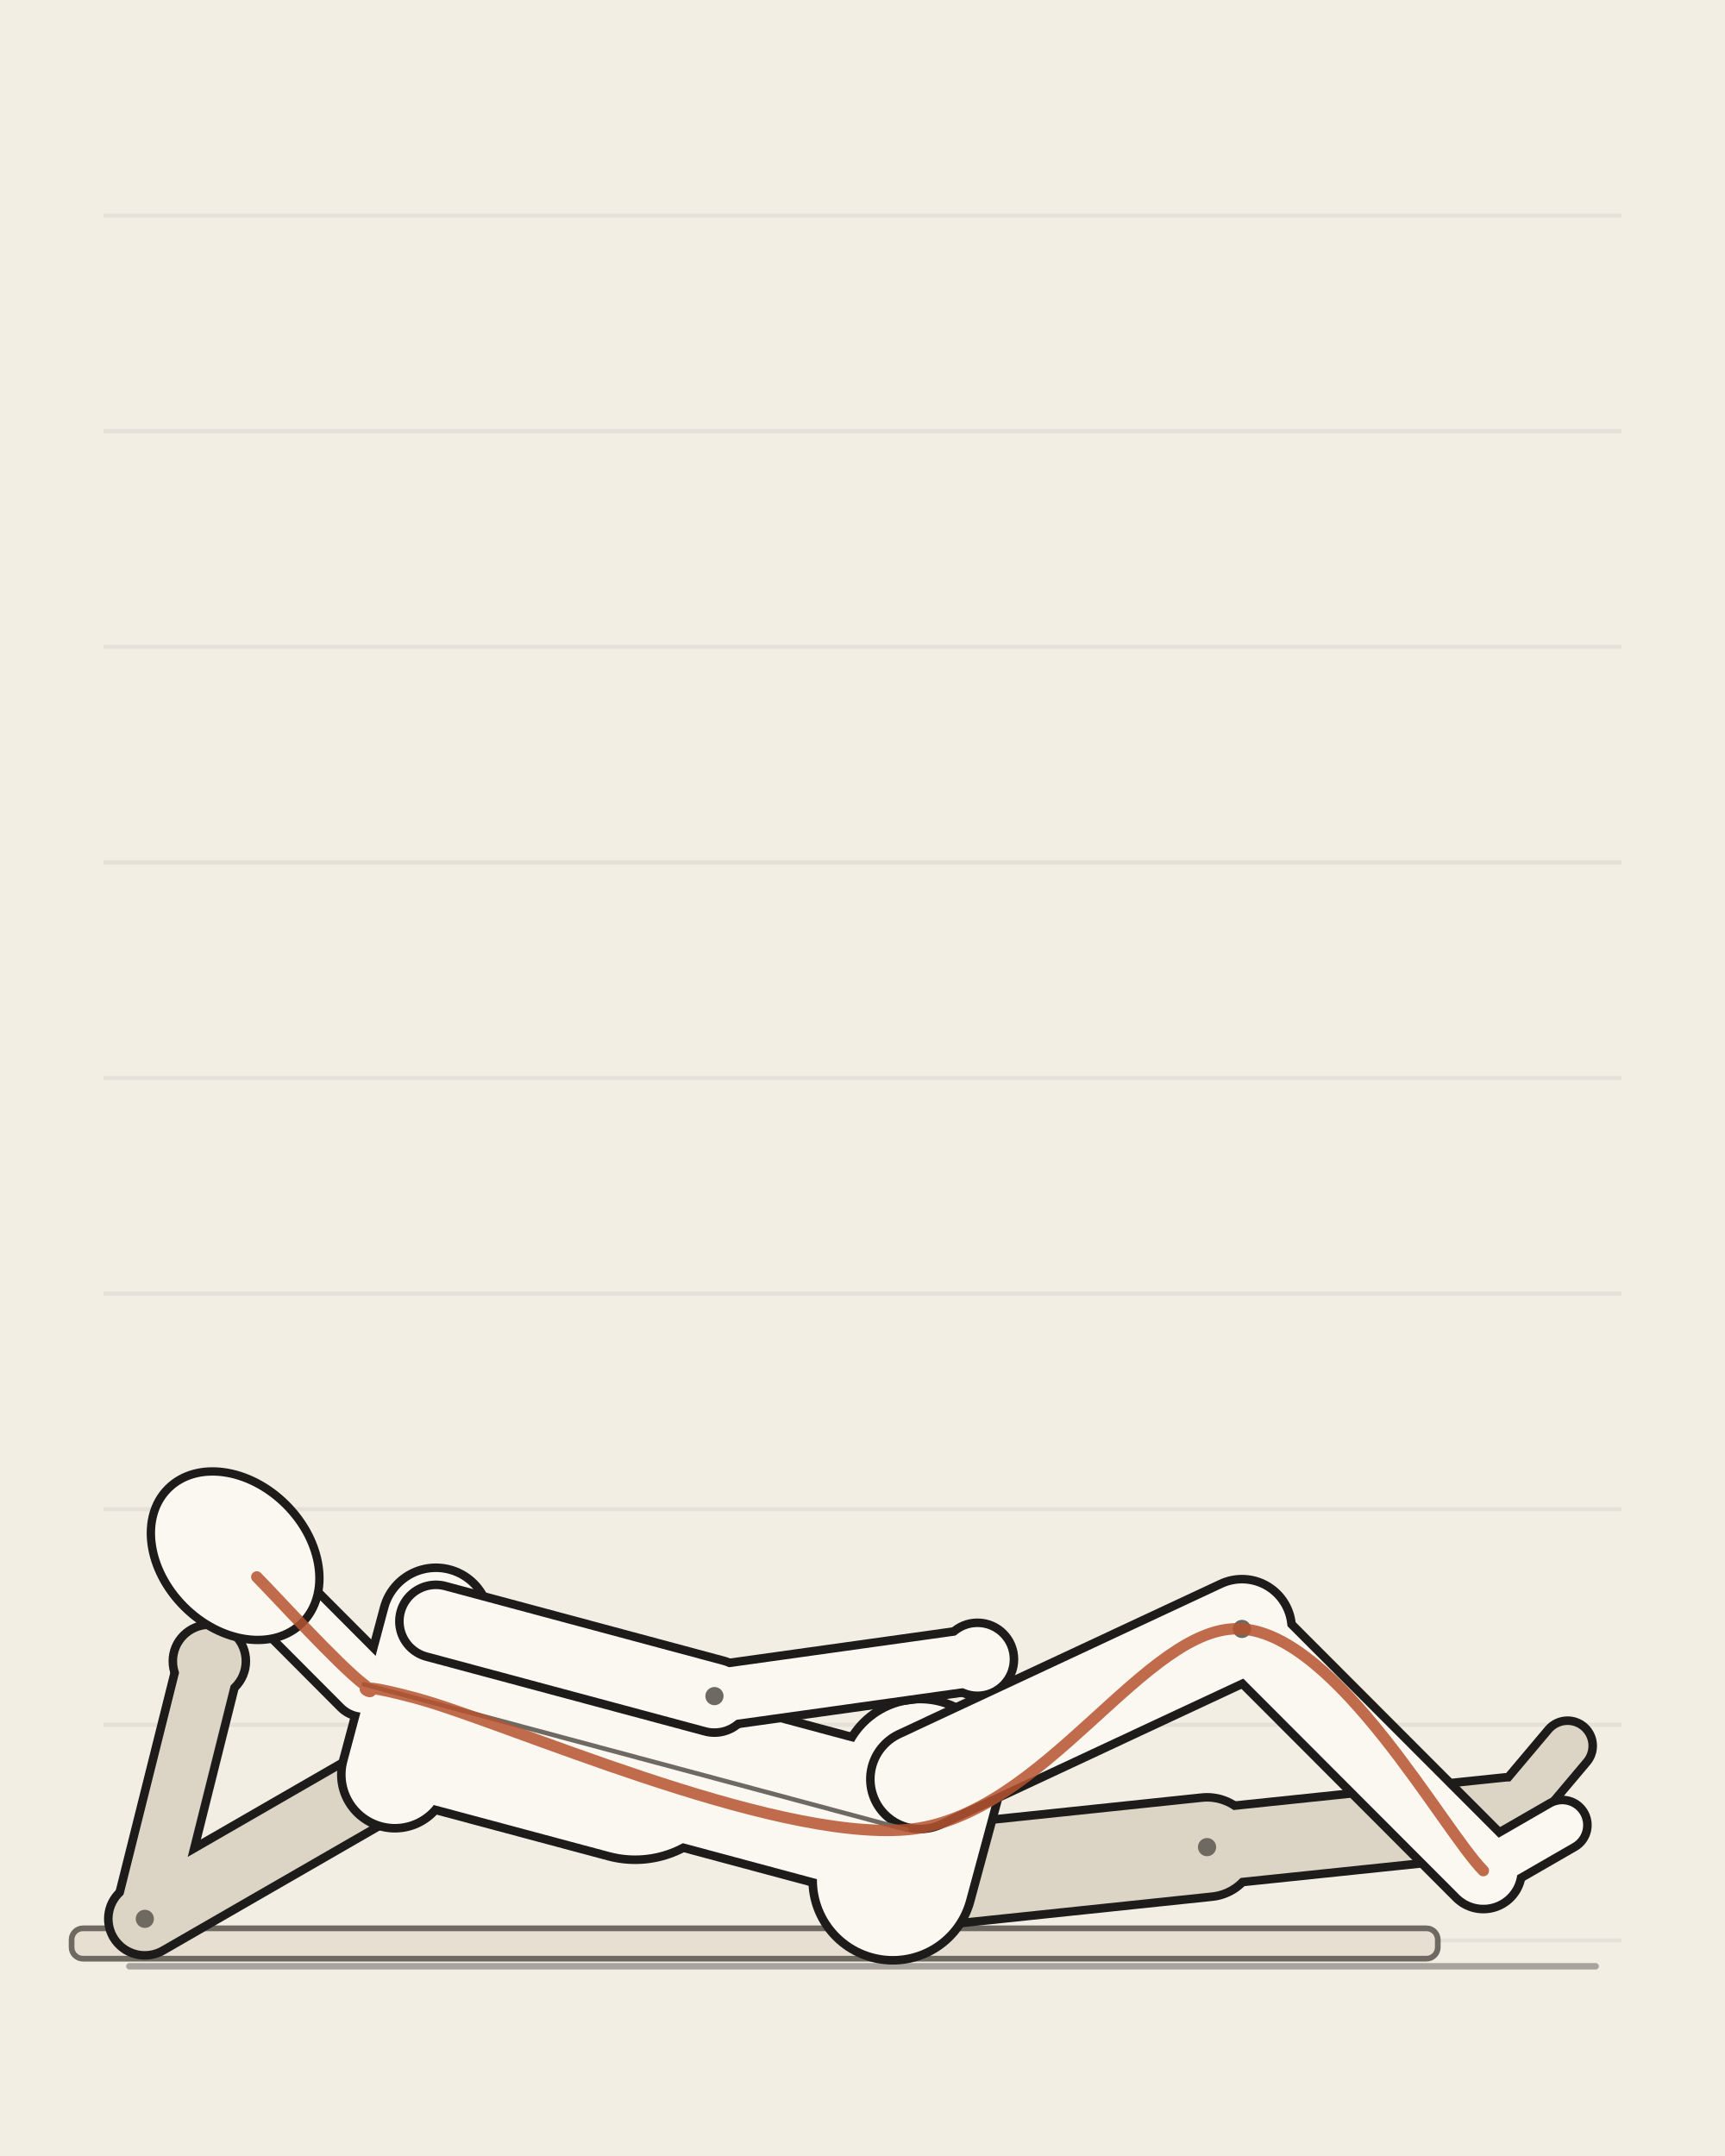
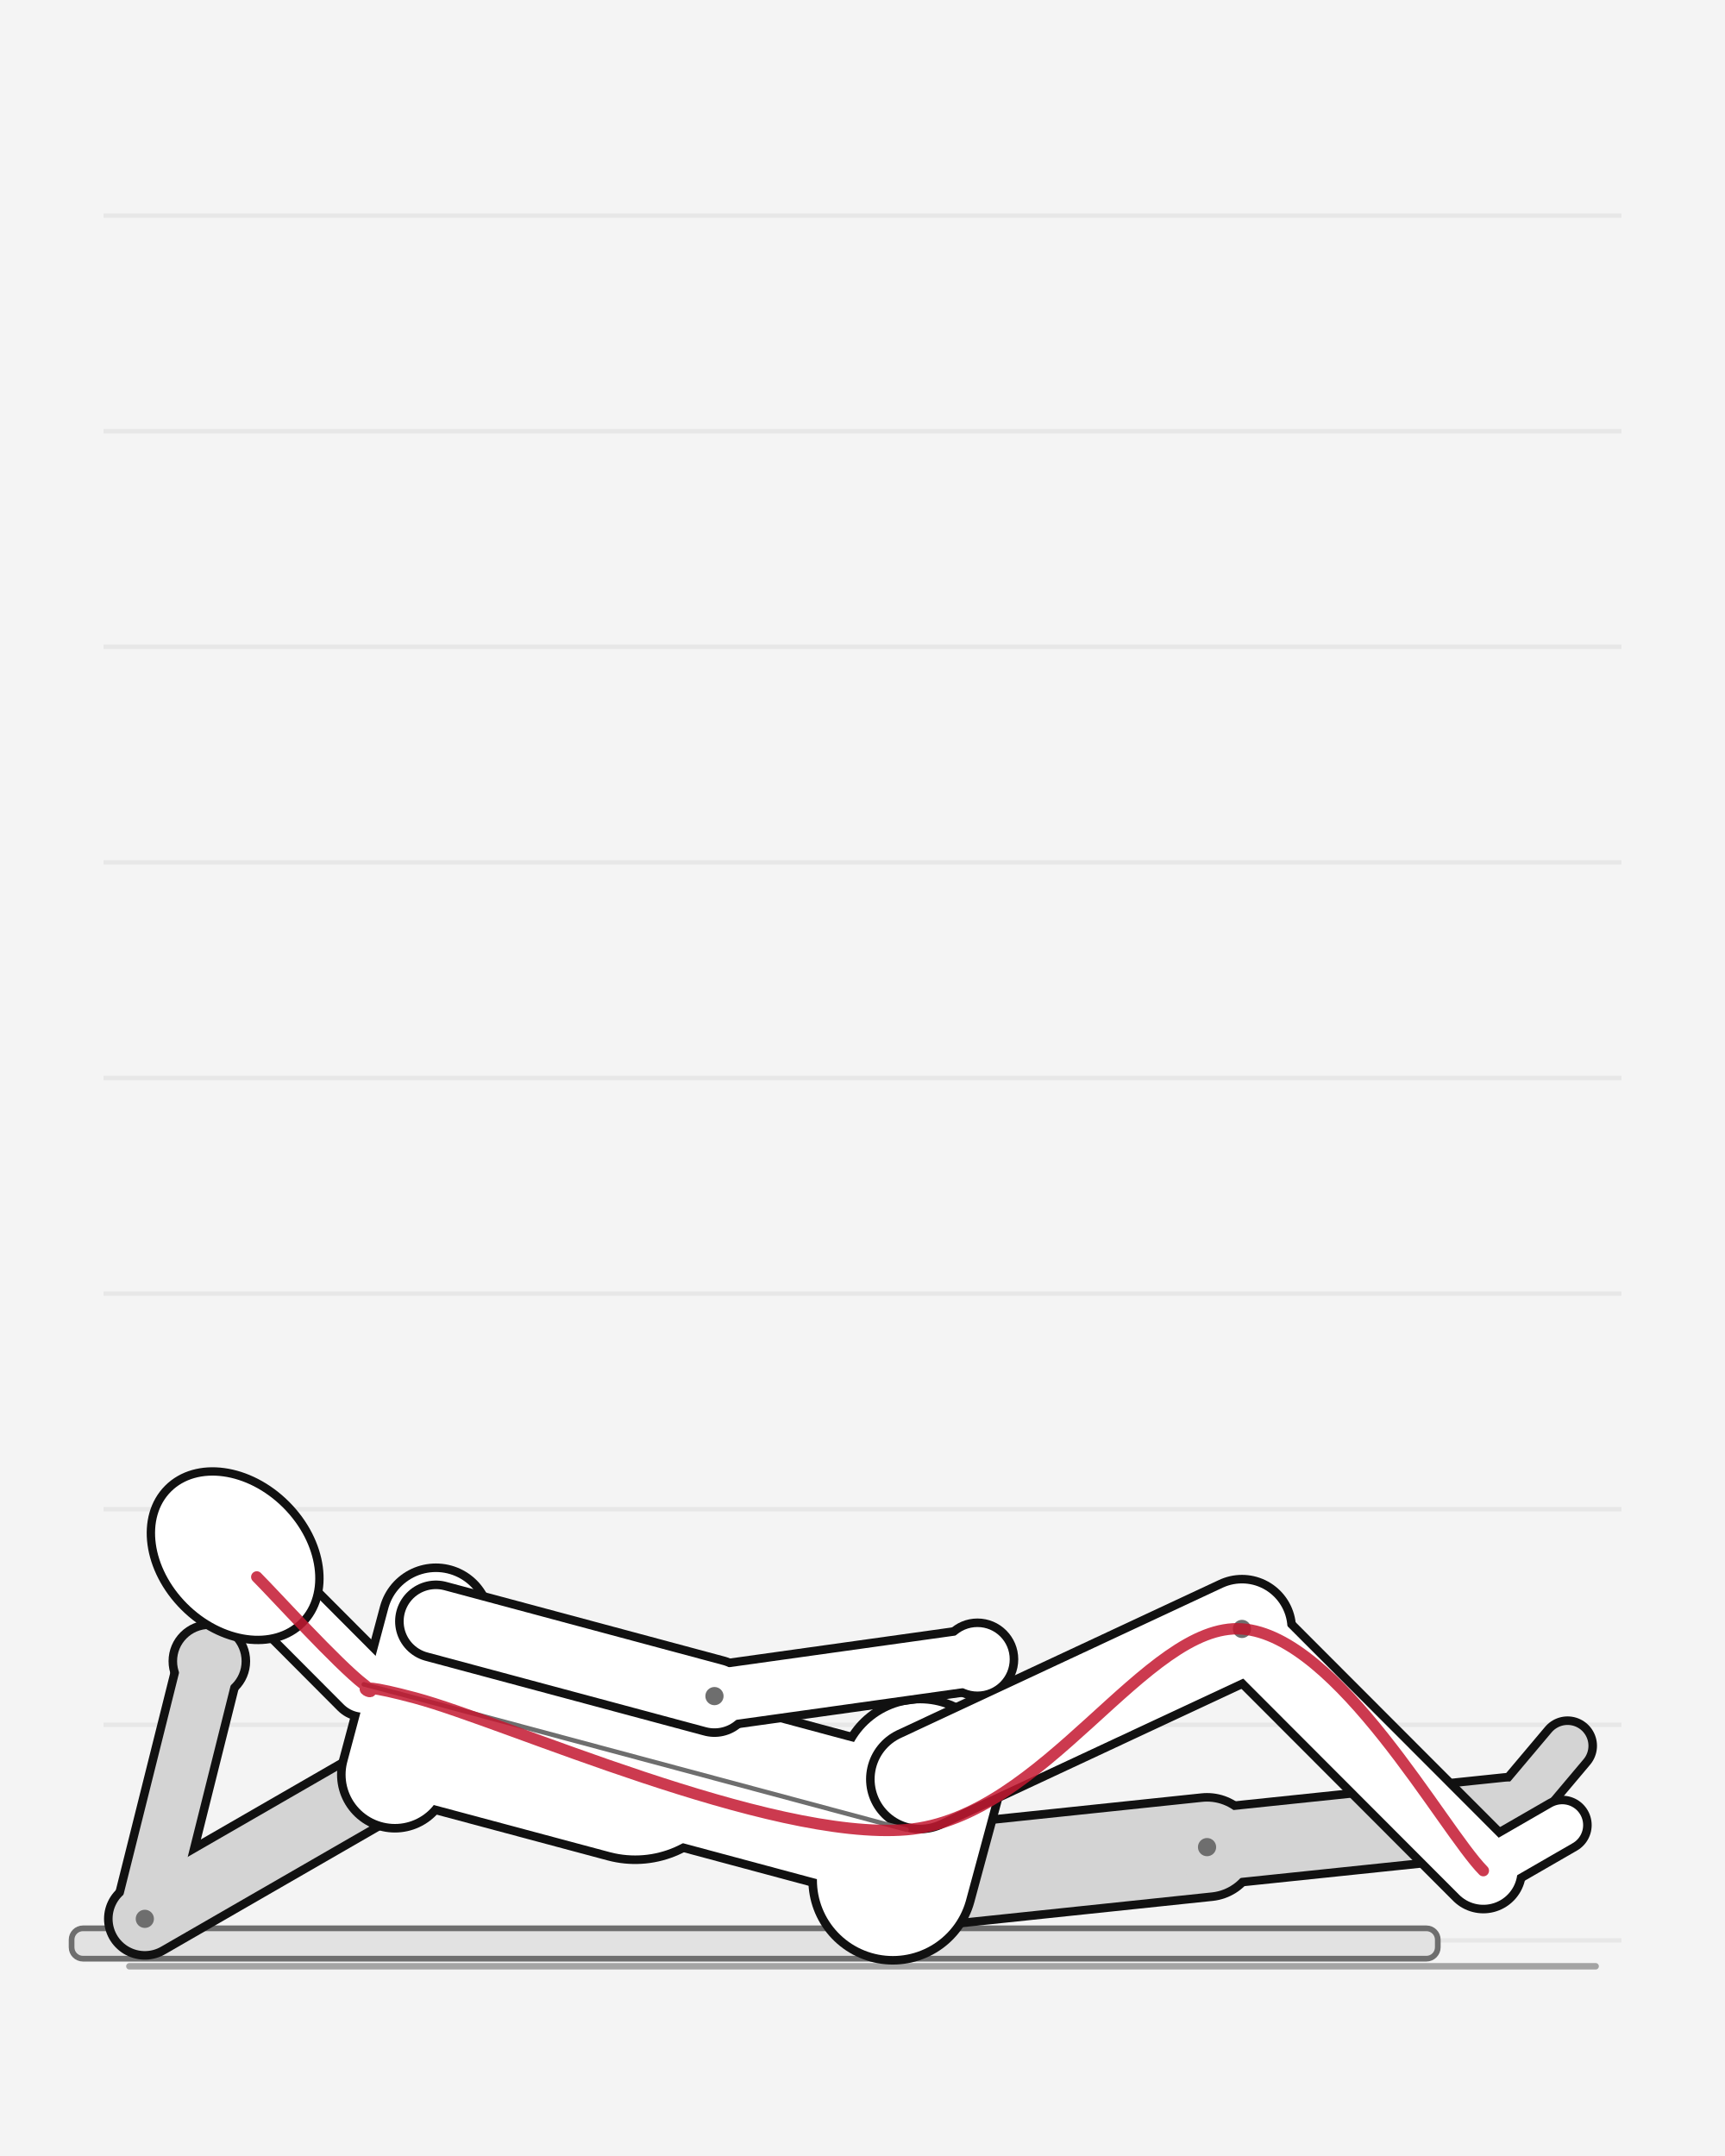
<svg xmlns="http://www.w3.org/2000/svg" viewBox="0 0 400 500" width="400" height="500" role="img" aria-label="duration long">
-   <rect width="400" height="500" fill="#F3EEE4" />
-   <g stroke="#1D1C1A" stroke-opacity="0.06" stroke-width="1">
+   <rect width="400" height="500" fill="#F4F4F4" />
+   <g stroke="#111111" stroke-opacity="0.06" stroke-width="1">
    <line x1="24" y1="50" x2="376" y2="50" />
    <line x1="24" y1="100" x2="376" y2="100" />
    <line x1="24" y1="150" x2="376" y2="150" />
    <line x1="24" y1="200" x2="376" y2="200" />
    <line x1="24" y1="250" x2="376" y2="250" />
    <line x1="24" y1="300" x2="376" y2="300" />
    <line x1="24" y1="350" x2="376" y2="350" />
    <line x1="24" y1="400" x2="376" y2="400" />
    <line x1="24" y1="450" x2="376" y2="450" />
  </g>
-   <line x1="30" y1="456" x2="370" y2="456" stroke="#1D1C1A" stroke-width="1.5" stroke-linecap="round" stroke-opacity="0.35" />
+   <line x1="30" y1="456" x2="370" y2="456" stroke="#111111" stroke-width="1.5" stroke-linecap="round" stroke-opacity="0.35" />
  <g transform="translate(175 456) scale(0.88) translate(-200 -456)">
-     <rect x="20" y="446" width="360" height="8" rx="3" fill="#E7E0D2" stroke="#6E6A62" stroke-width="1.5" />
-     <line x1="236.4" y1="433.3" x2="319.2" y2="424.6" stroke="#1D1C1A" stroke-width="28.5" stroke-linecap="round" />
-     <line x1="319.2" y1="424.6" x2="398.7" y2="416.3" stroke="#1D1C1A" stroke-width="22.5" stroke-linecap="round" />
-     <line x1="398.7" y1="416.3" x2="414.2" y2="397.9" stroke="#1D1C1A" stroke-width="15.5" stroke-linecap="round" />
-     <line x1="105.2" y1="405.5" x2="39.3" y2="443.5" stroke="#1D1C1A" stroke-width="21.5" stroke-linecap="round" />
-     <line x1="39.3" y1="443.5" x2="56.3" y2="375.6" stroke="#1D1C1A" stroke-width="18.5" stroke-linecap="round" />
-     <circle cx="56.3" cy="375.6" r="10.75" fill="#1D1C1A" />
-     <line x1="236.4" y1="433.3" x2="319.2" y2="424.6" stroke="#DCD4C5" stroke-width="24" stroke-linecap="round" />
-     <line x1="319.2" y1="424.6" x2="398.7" y2="416.3" stroke="#DCD4C5" stroke-width="18" stroke-linecap="round" />
-     <line x1="398.7" y1="416.3" x2="414.2" y2="397.9" stroke="#DCD4C5" stroke-width="11" stroke-linecap="round" />
-     <line x1="105.2" y1="405.5" x2="39.3" y2="443.5" stroke="#DCD4C5" stroke-width="17" stroke-linecap="round" />
-     <line x1="39.3" y1="443.5" x2="56.3" y2="375.6" stroke="#DCD4C5" stroke-width="14" stroke-linecap="round" />
-     <circle cx="56.3" cy="375.6" r="8.5" fill="#DCD4C5" />
-     <line x1="105.2" y1="405.5" x2="116" y2="365.1" stroke="#1D1C1A" stroke-width="30.5" stroke-linecap="round" />
-     <line x1="122.2" y1="388.4" x2="168.5" y2="400.8" stroke="#1D1C1A" stroke-width="56.5" stroke-linecap="round" />
-     <line x1="168.5" y1="400.8" x2="240" y2="420" stroke="#1D1C1A" stroke-width="41.94" stroke-linecap="round" />
-     <line x1="236.4" y1="433.3" x2="243.6" y2="406.7" stroke="#1D1C1A" stroke-width="44.5" stroke-linecap="round" />
-     <line x1="97" y1="381.7" x2="68.8" y2="353.4" stroke="#1D1C1A" stroke-width="19.5" stroke-linecap="round" />
-     <ellipse cx="63.1" cy="347.8" rx="19" ry="25" transform="rotate(-45 63.1 347.8)" fill="#1D1C1A" stroke="#1D1C1A" stroke-width="0" />
-     <line x1="105.2" y1="405.5" x2="116" y2="365.1" stroke="#FBF8F2" stroke-width="26" stroke-linecap="round" />
-     <line x1="122.2" y1="388.4" x2="168.5" y2="400.8" stroke="#FBF8F2" stroke-width="52" stroke-linecap="round" />
-     <line x1="168.5" y1="400.8" x2="240" y2="420" stroke="#FBF8F2" stroke-width="37.44" stroke-linecap="round" />
-     <line x1="236.4" y1="433.3" x2="243.6" y2="406.7" stroke="#FBF8F2" stroke-width="40" stroke-linecap="round" />
-     <line x1="97" y1="381.7" x2="68.8" y2="353.4" stroke="#FBF8F2" stroke-width="15" stroke-linecap="round" />
-     <ellipse cx="63.1" cy="347.8" rx="19" ry="25" transform="rotate(-45 63.1 347.8)" fill="#FBF8F2" stroke="#1D1C1A" stroke-width="2.2" />
-     <line x1="243.6" y1="406.7" x2="328.4" y2="367.1" stroke="#1D1C1A" stroke-width="28.5" stroke-linecap="round" />
-     <line x1="328.4" y1="367.1" x2="392" y2="430.8" stroke="#1D1C1A" stroke-width="22.5" stroke-linecap="round" />
-     <line x1="392" y1="430.8" x2="412.8" y2="418.8" stroke="#1D1C1A" stroke-width="15.5" stroke-linecap="round" />
-     <line x1="116" y1="365.1" x2="189.4" y2="384.8" stroke="#1D1C1A" stroke-width="21.5" stroke-linecap="round" />
-     <line x1="189.4" y1="384.8" x2="258.7" y2="375.1" stroke="#1D1C1A" stroke-width="18.5" stroke-linecap="round" />
-     <circle cx="258.7" cy="375.1" r="10.75" fill="#1D1C1A" />
-     <line x1="243.6" y1="406.7" x2="328.4" y2="367.1" stroke="#FBF8F2" stroke-width="24" stroke-linecap="round" />
-     <line x1="328.4" y1="367.1" x2="392" y2="430.8" stroke="#FBF8F2" stroke-width="18" stroke-linecap="round" />
-     <line x1="392" y1="430.8" x2="412.8" y2="418.8" stroke="#FBF8F2" stroke-width="11" stroke-linecap="round" />
-     <line x1="116" y1="365.1" x2="189.4" y2="384.8" stroke="#FBF8F2" stroke-width="17" stroke-linecap="round" />
-     <line x1="189.4" y1="384.8" x2="258.7" y2="375.1" stroke="#FBF8F2" stroke-width="14" stroke-linecap="round" />
-     <circle cx="258.7" cy="375.1" r="8.5" fill="#FBF8F2" />
-     <polyline points="97,381.7 110.6,385.3 240,420" fill="none" stroke="#6E6A62" stroke-width="1.2" stroke-linecap="round" stroke-linejoin="round" />
-     <circle cx="189.4" cy="384.8" r="2.4" fill="#6E6A62" />
-     <circle cx="328.4" cy="367.1" r="2.4" fill="#6E6A62" />
-     <circle cx="39.3" cy="443.5" r="2.4" fill="#6E6A62" />
-     <circle cx="319.2" cy="424.6" r="2.4" fill="#6E6A62" />
-     <path d="M68.8,353.4 C73.5,358.1 90.1,376.4 97,381.7 C104,387 86.7,378.9 110.6,385.3 C134.4,391.7 203.7,423 240,420 C276.3,417 303.1,365.3 328.4,367.1 C353.7,368.9 381.4,420.1 392,430.8" fill="none" stroke="#B5532F" stroke-width="3" stroke-linecap="round" stroke-opacity="0.85" stroke-dasharray="0" />
+     <rect x="20" y="446" width="360" height="8" rx="3" fill="#E2E2E2" stroke="#6E6E6E" stroke-width="1.5" />
+     <line x1="236.4" y1="433.3" x2="319.2" y2="424.6" stroke="#111111" stroke-width="28.5" stroke-linecap="round" />
+     <line x1="319.2" y1="424.6" x2="398.7" y2="416.3" stroke="#111111" stroke-width="22.5" stroke-linecap="round" />
+     <line x1="398.7" y1="416.3" x2="414.2" y2="397.9" stroke="#111111" stroke-width="15.5" stroke-linecap="round" />
+     <line x1="105.2" y1="405.5" x2="39.3" y2="443.5" stroke="#111111" stroke-width="21.5" stroke-linecap="round" />
+     <line x1="39.3" y1="443.5" x2="56.3" y2="375.6" stroke="#111111" stroke-width="18.5" stroke-linecap="round" />
+     <circle cx="56.3" cy="375.6" r="10.75" fill="#111111" />
+     <line x1="236.4" y1="433.3" x2="319.2" y2="424.6" stroke="#D4D4D4" stroke-width="24" stroke-linecap="round" />
+     <line x1="319.2" y1="424.6" x2="398.7" y2="416.3" stroke="#D4D4D4" stroke-width="18" stroke-linecap="round" />
+     <line x1="398.7" y1="416.3" x2="414.2" y2="397.9" stroke="#D4D4D4" stroke-width="11" stroke-linecap="round" />
+     <line x1="105.2" y1="405.5" x2="39.3" y2="443.5" stroke="#D4D4D4" stroke-width="17" stroke-linecap="round" />
+     <line x1="39.3" y1="443.5" x2="56.3" y2="375.6" stroke="#D4D4D4" stroke-width="14" stroke-linecap="round" />
+     <circle cx="56.3" cy="375.6" r="8.5" fill="#D4D4D4" />
+     <line x1="105.2" y1="405.5" x2="116" y2="365.1" stroke="#111111" stroke-width="30.5" stroke-linecap="round" />
+     <line x1="122.2" y1="388.4" x2="168.5" y2="400.8" stroke="#111111" stroke-width="56.5" stroke-linecap="round" />
+     <line x1="168.5" y1="400.8" x2="240" y2="420" stroke="#111111" stroke-width="41.94" stroke-linecap="round" />
+     <line x1="236.4" y1="433.3" x2="243.6" y2="406.7" stroke="#111111" stroke-width="44.5" stroke-linecap="round" />
+     <line x1="97" y1="381.7" x2="68.8" y2="353.4" stroke="#111111" stroke-width="19.5" stroke-linecap="round" />
+     <ellipse cx="63.1" cy="347.8" rx="19" ry="25" transform="rotate(-45 63.1 347.8)" fill="#111111" stroke="#111111" stroke-width="0" />
+     <line x1="105.2" y1="405.5" x2="116" y2="365.1" stroke="#FFFFFF" stroke-width="26" stroke-linecap="round" />
+     <line x1="122.2" y1="388.4" x2="168.5" y2="400.8" stroke="#FFFFFF" stroke-width="52" stroke-linecap="round" />
+     <line x1="168.5" y1="400.8" x2="240" y2="420" stroke="#FFFFFF" stroke-width="37.44" stroke-linecap="round" />
+     <line x1="236.4" y1="433.3" x2="243.6" y2="406.7" stroke="#FFFFFF" stroke-width="40" stroke-linecap="round" />
+     <line x1="97" y1="381.7" x2="68.8" y2="353.4" stroke="#FFFFFF" stroke-width="15" stroke-linecap="round" />
+     <ellipse cx="63.1" cy="347.8" rx="19" ry="25" transform="rotate(-45 63.1 347.8)" fill="#FFFFFF" stroke="#111111" stroke-width="2.2" />
+     <line x1="243.6" y1="406.7" x2="328.4" y2="367.1" stroke="#111111" stroke-width="28.5" stroke-linecap="round" />
+     <line x1="328.4" y1="367.1" x2="392" y2="430.8" stroke="#111111" stroke-width="22.5" stroke-linecap="round" />
+     <line x1="392" y1="430.8" x2="412.8" y2="418.8" stroke="#111111" stroke-width="15.5" stroke-linecap="round" />
+     <line x1="116" y1="365.1" x2="189.4" y2="384.8" stroke="#111111" stroke-width="21.5" stroke-linecap="round" />
+     <line x1="189.4" y1="384.8" x2="258.7" y2="375.1" stroke="#111111" stroke-width="18.5" stroke-linecap="round" />
+     <circle cx="258.7" cy="375.1" r="10.75" fill="#111111" />
+     <line x1="243.6" y1="406.7" x2="328.4" y2="367.1" stroke="#FFFFFF" stroke-width="24" stroke-linecap="round" />
+     <line x1="328.4" y1="367.1" x2="392" y2="430.8" stroke="#FFFFFF" stroke-width="18" stroke-linecap="round" />
+     <line x1="392" y1="430.8" x2="412.8" y2="418.8" stroke="#FFFFFF" stroke-width="11" stroke-linecap="round" />
+     <line x1="116" y1="365.1" x2="189.4" y2="384.8" stroke="#FFFFFF" stroke-width="17" stroke-linecap="round" />
+     <line x1="189.4" y1="384.8" x2="258.7" y2="375.1" stroke="#FFFFFF" stroke-width="14" stroke-linecap="round" />
+     <circle cx="258.7" cy="375.1" r="8.5" fill="#FFFFFF" />
+     <polyline points="97,381.7 110.6,385.3 240,420" fill="none" stroke="#6E6E6E" stroke-width="1.2" stroke-linecap="round" stroke-linejoin="round" />
+     <circle cx="189.4" cy="384.8" r="2.4" fill="#6E6E6E" />
+     <circle cx="328.4" cy="367.1" r="2.4" fill="#6E6E6E" />
+     <circle cx="39.3" cy="443.5" r="2.4" fill="#6E6E6E" />
+     <circle cx="319.2" cy="424.6" r="2.4" fill="#6E6E6E" />
+     <path d="M68.8,353.4 C73.5,358.1 90.1,376.4 97,381.7 C104,387 86.7,378.9 110.6,385.3 C134.4,391.7 203.7,423 240,420 C276.3,417 303.1,365.3 328.4,367.1 C353.7,368.9 381.4,420.1 392,430.8" fill="none" stroke="#C31831" stroke-width="3" stroke-linecap="round" stroke-opacity="0.85" stroke-dasharray="0" />
  </g>
</svg>
